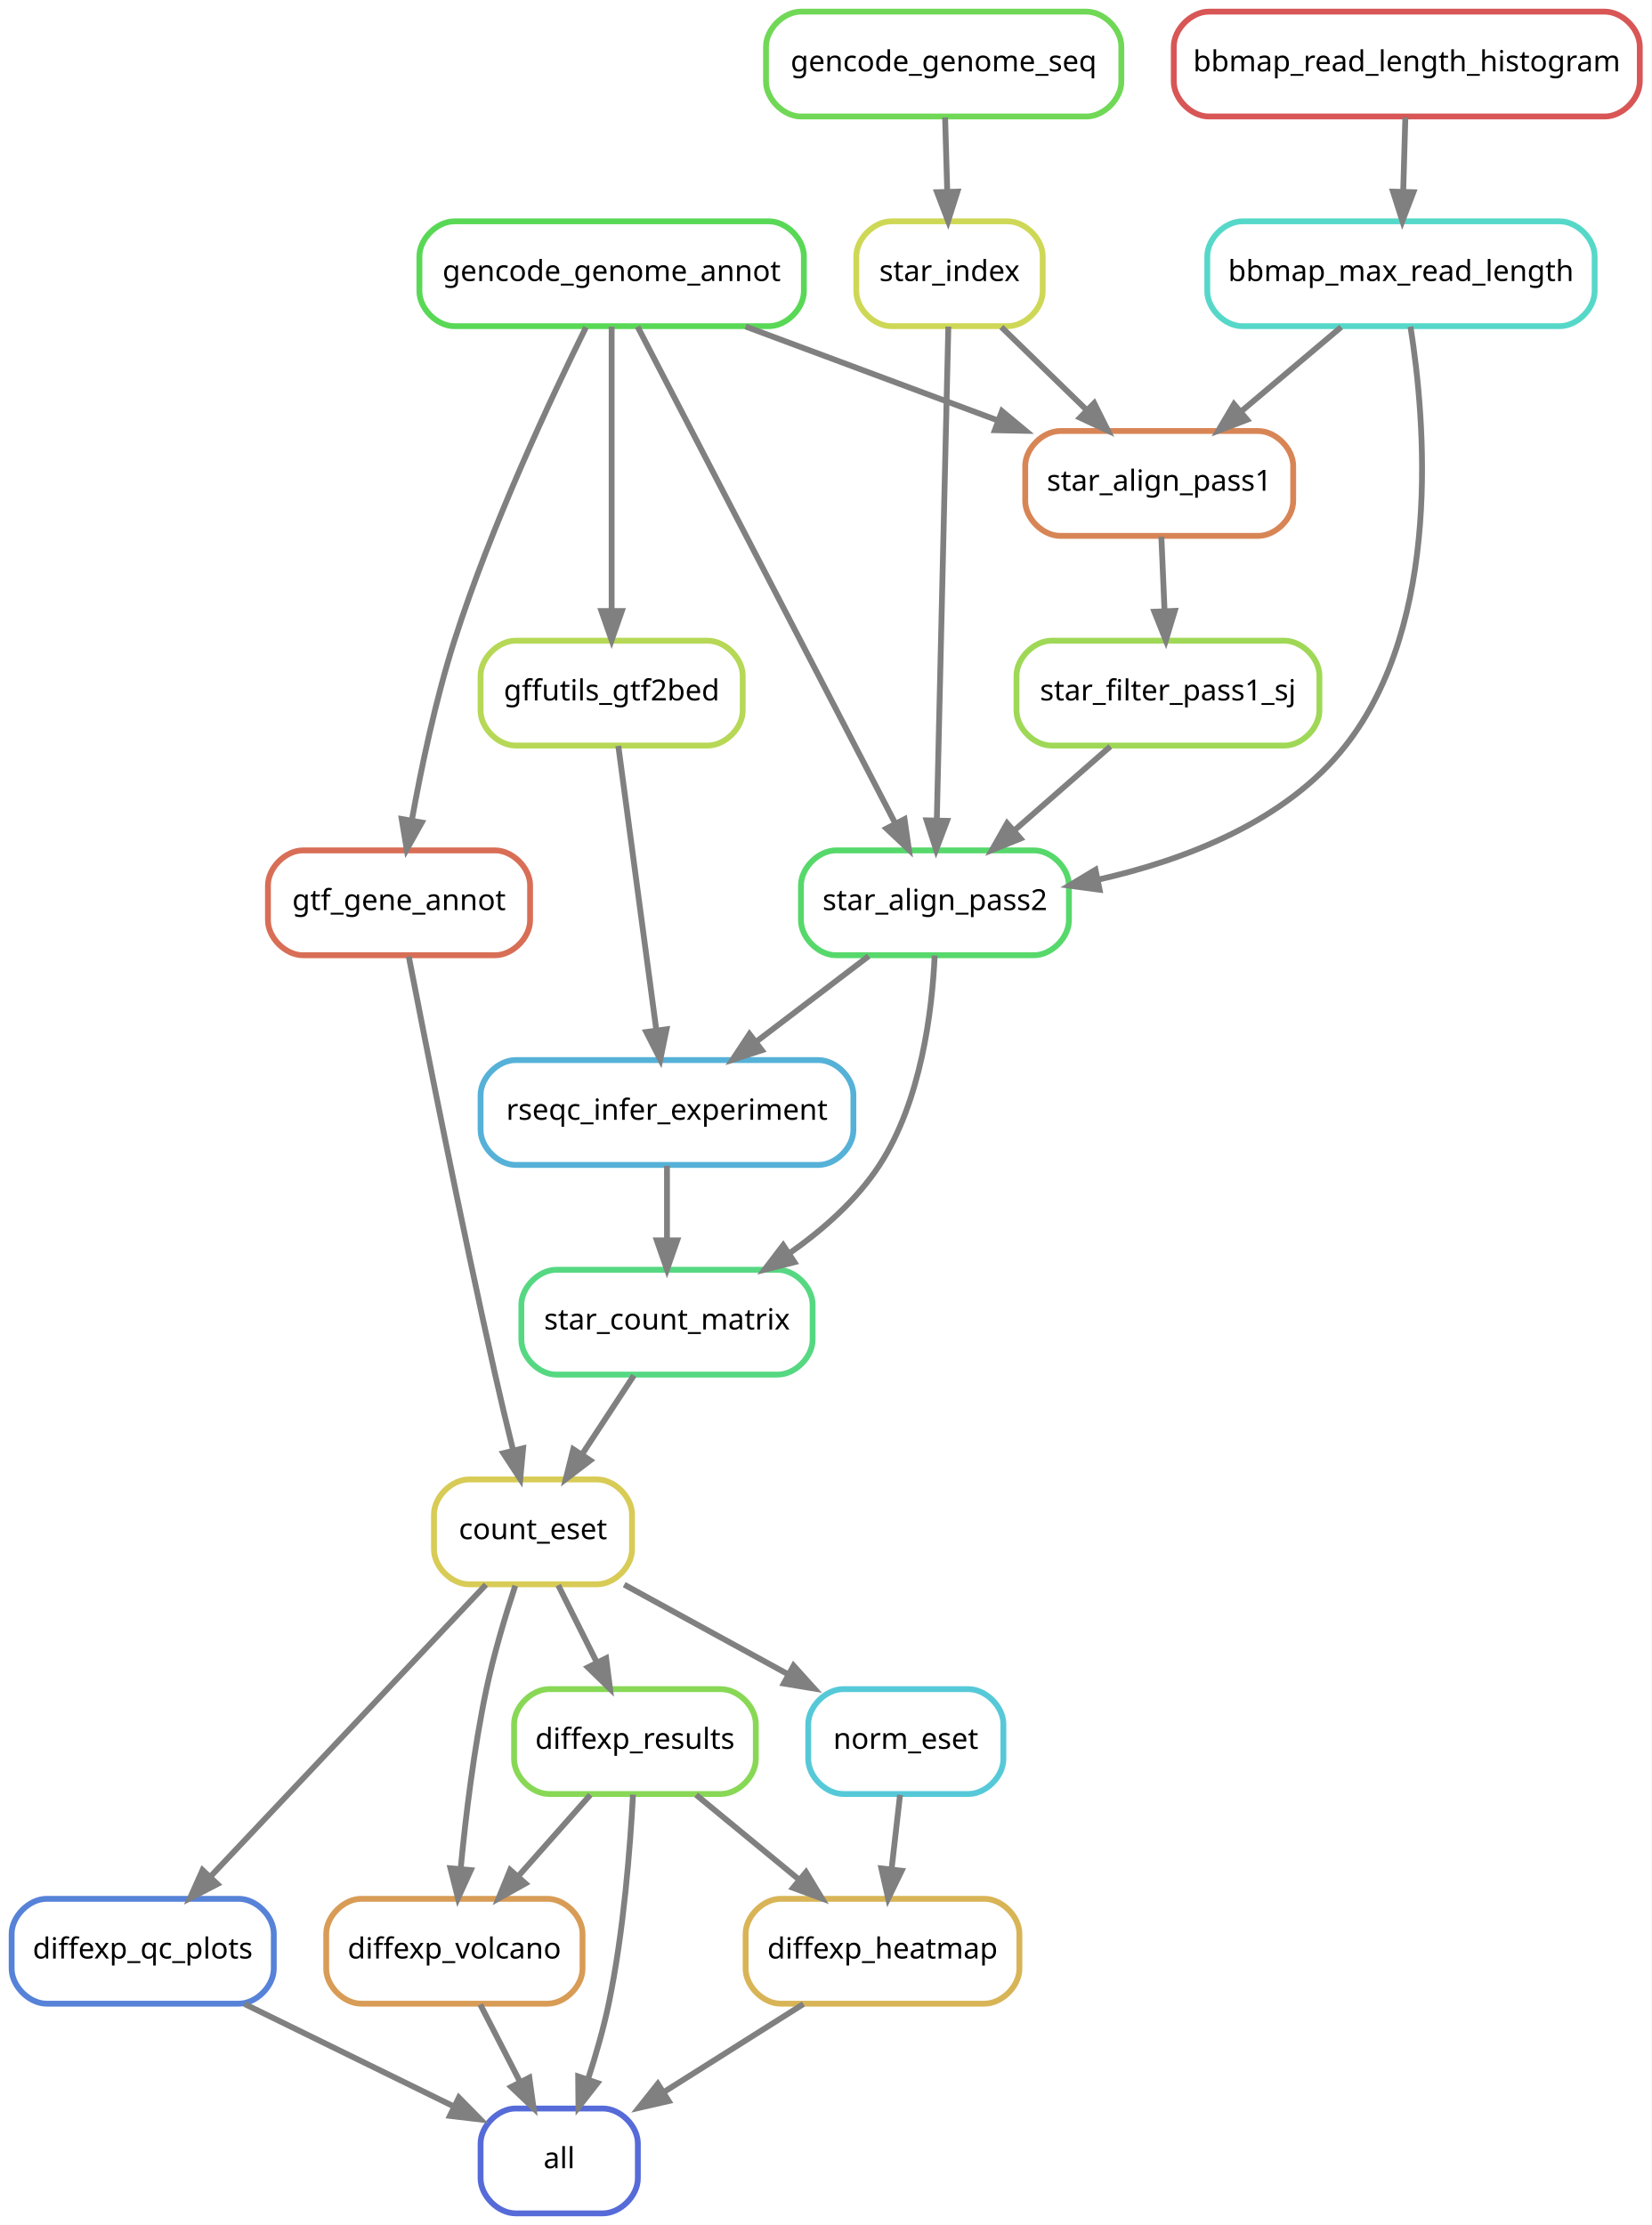
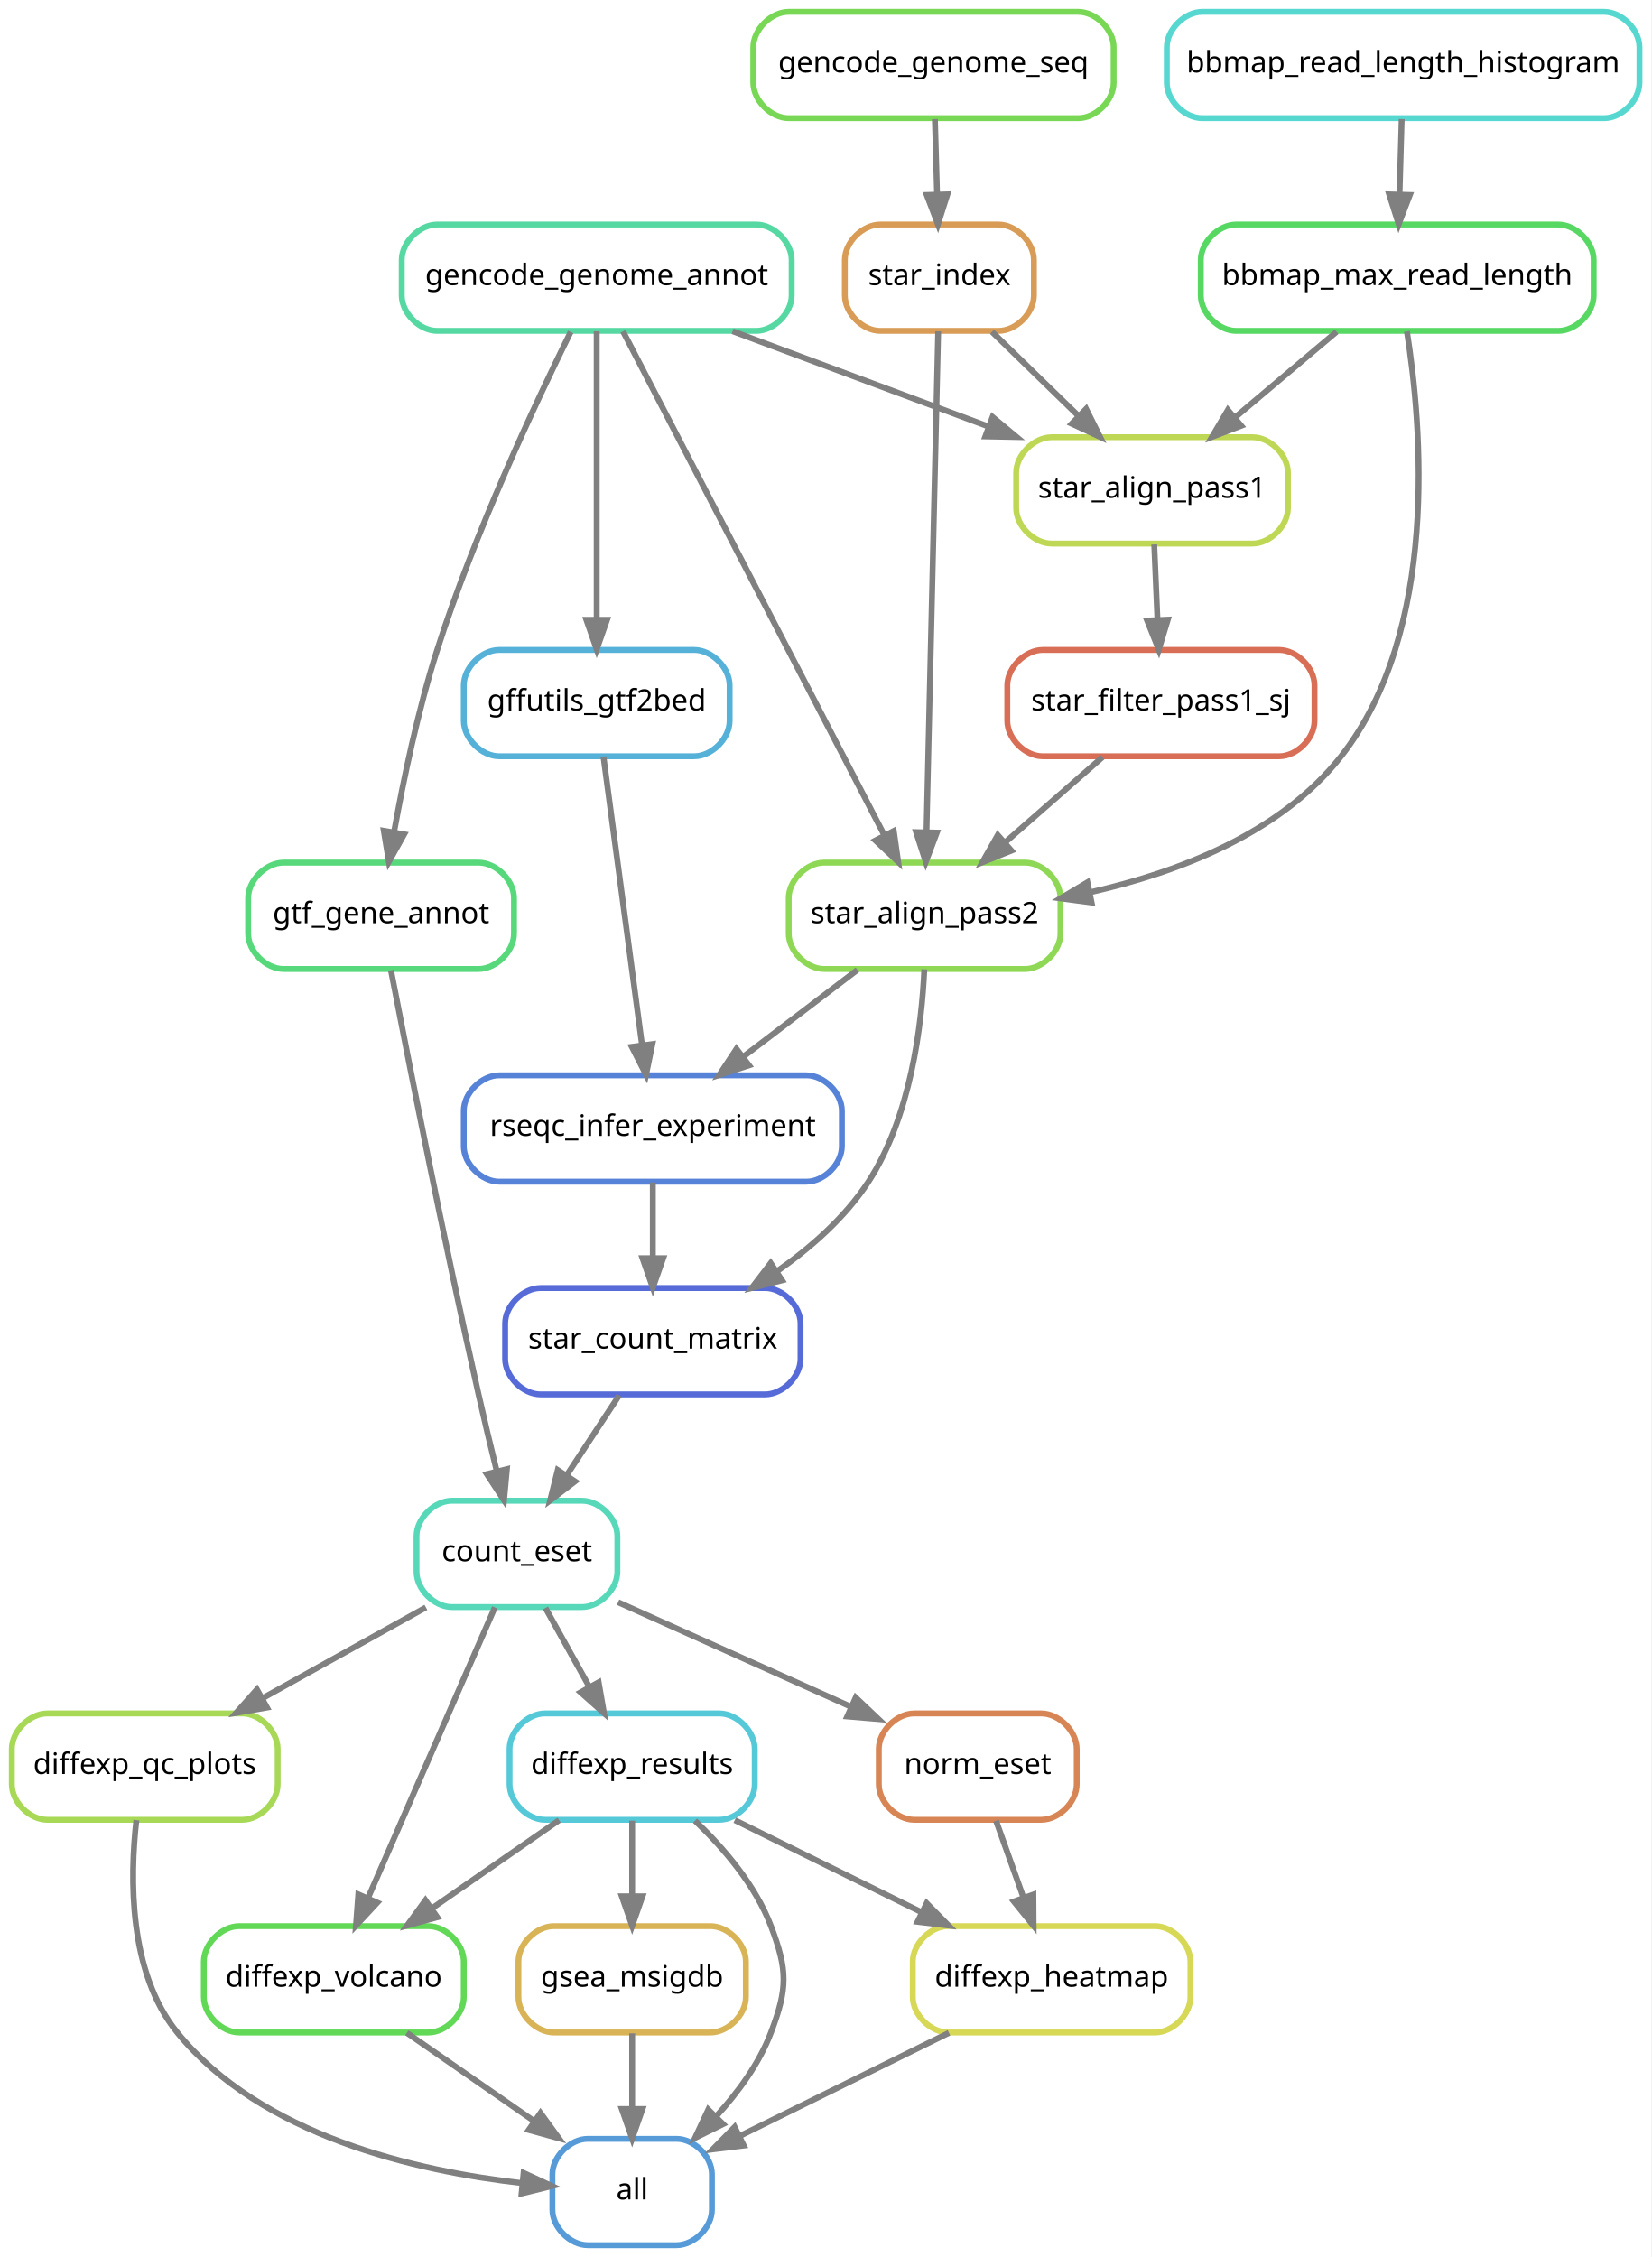
- <svg xmlns="http://www.w3.org/2000/svg" width="567pt" height="764pt" viewBox="0.00 0.00 567.00 764.00">
+ <svg xmlns="http://www.w3.org/2000/svg" width="559pt" height="764pt" viewBox="0.00 0.00 559.00 764.00">
  <g id="graph0" class="graph" transform="scale(1 1) rotate(0) translate(4 760)">
-     <polygon fill="white" stroke="transparent" points="-4,4 -4,-760 563,-760 563,4 -4,4" />
+     <polygon fill="white" stroke="transparent" points="-4,4 -4,-760 555,-760 555,4 -4,4" />
    <g id="node1" class="node">
-       <path fill="none" stroke="#566bd8" stroke-width="2" d="M203,-36C203,-36 173,-36 173,-36 167,-36 161,-30 161,-24 161,-24 161,-12 161,-12 161,-6 167,0 173,0 173,0 203,0 203,0 209,0 215,-6 215,-12 215,-12 215,-24 215,-24 215,-30 209,-36 203,-36" />
-       <text text-anchor="middle" x="188" y="-15.5" font-family="sans" font-size="10.00">all</text>
+       <path fill="none" stroke="#569ad8" stroke-width="2" d="M225,-36C225,-36 195,-36 195,-36 189,-36 183,-30 183,-24 183,-24 183,-12 183,-12 183,-6 189,0 195,0 195,0 225,0 225,0 231,0 237,-6 237,-12 237,-12 237,-24 237,-24 237,-30 231,-36 225,-36" />
+       <text text-anchor="middle" x="210" y="-15.5" font-family="sans" font-size="10.00">all</text>
    </g>
    <g id="node2" class="node">
-       <path fill="none" stroke="#5682d8" stroke-width="2" d="M78,-108C78,-108 12,-108 12,-108 6,-108 0,-102 0,-96 0,-96 0,-84 0,-84 0,-78 6,-72 12,-72 12,-72 78,-72 78,-72 84,-72 90,-78 90,-84 90,-84 90,-96 90,-96 90,-102 84,-108 78,-108" />
-       <text text-anchor="middle" x="45" y="-87.5" font-family="sans" font-size="10.00">diffexp_qc_plots</text>
+       <path fill="none" stroke="#a7d856" stroke-width="2" d="M78,-180C78,-180 12,-180 12,-180 6,-180 0,-174 0,-168 0,-168 0,-156 0,-156 0,-150 6,-144 12,-144 12,-144 78,-144 78,-144 84,-144 90,-150 90,-156 90,-156 90,-168 90,-168 90,-174 84,-180 78,-180" />
+       <text text-anchor="middle" x="45" y="-159.5" font-family="sans" font-size="10.00">diffexp_qc_plots</text>
    </g>
    <g id="edge2" class="edge">
-       <path fill="none" stroke="grey" stroke-width="2" d="M79.98,-71.88C101.83,-61.18 129.9,-47.44 151.95,-36.65" />
-       <polygon fill="grey" stroke="grey" stroke-width="2" points="153.55,-39.76 160.99,-32.22 150.47,-33.47 153.55,-39.76" />
+       <path fill="none" stroke="grey" stroke-width="2" d="M42.17,-143.88C39.94,-124.3 39.53,-92.32 56,-72 84.36,-37.01 137.04,-25.05 172.81,-21" />
+       <polygon fill="grey" stroke="grey" stroke-width="2" points="173.25,-24.47 182.86,-20.02 172.57,-17.5 173.25,-24.47" />
    </g>
    <g id="node3" class="node">
-       <path fill="none" stroke="#d8cb56" stroke-width="2" d="M201,-252C201,-252 157,-252 157,-252 151,-252 145,-246 145,-240 145,-240 145,-228 145,-228 145,-222 151,-216 157,-216 157,-216 201,-216 201,-216 207,-216 213,-222 213,-228 213,-228 213,-240 213,-240 213,-246 207,-252 201,-252" />
-       <text text-anchor="middle" x="179" y="-231.5" font-family="sans" font-size="10.00">count_eset</text>
+       <path fill="none" stroke="#56d8b9" stroke-width="2" d="M193,-252C193,-252 149,-252 149,-252 143,-252 137,-246 137,-240 137,-240 137,-228 137,-228 137,-222 143,-216 149,-216 149,-216 193,-216 193,-216 199,-216 205,-222 205,-228 205,-228 205,-240 205,-240 205,-246 199,-252 193,-252" />
+       <text text-anchor="middle" x="171" y="-231.5" font-family="sans" font-size="10.00">count_eset</text>
+     </g>
+     <g id="edge6" class="edge">
+       <path fill="none" stroke="grey" stroke-width="2" d="M140.18,-215.88C123.55,-206.64 102.84,-195.13 84.98,-185.21" />
+       <polygon fill="grey" stroke="grey" stroke-width="2" points="86.38,-181.99 75.94,-180.19 82.98,-188.11 86.38,-181.99" />
+     </g>
+     <g id="node16" class="node">
+       <path fill="none" stroke="#56c9d8" stroke-width="2" d="M239.5,-180C239.5,-180 180.5,-180 180.5,-180 174.5,-180 168.5,-174 168.5,-168 168.5,-168 168.5,-156 168.5,-156 168.5,-150 174.5,-144 180.5,-144 180.5,-144 239.5,-144 239.5,-144 245.5,-144 251.5,-150 251.5,-156 251.5,-156 251.5,-168 251.5,-168 251.5,-174 245.5,-180 239.5,-180" />
+       <text text-anchor="middle" x="210" y="-159.5" font-family="sans" font-size="10.00">diffexp_results</text>
+     </g>
+     <g id="edge25" class="edge">
+       <path fill="none" stroke="grey" stroke-width="2" d="M180.64,-215.7C185.13,-207.64 190.56,-197.89 195.52,-188.98" />
+       <polygon fill="grey" stroke="grey" stroke-width="2" points="198.66,-190.54 200.47,-180.1 192.55,-187.14 198.66,-190.54" />
+     </g>
+     <g id="node17" class="node">
+       <path fill="none" stroke="#61d856" stroke-width="2" d="M141,-108C141,-108 77,-108 77,-108 71,-108 65,-102 65,-96 65,-96 65,-84 65,-84 65,-78 71,-72 77,-72 77,-72 141,-72 141,-72 147,-72 153,-78 153,-84 153,-84 153,-96 153,-96 153,-102 147,-108 141,-108" />
+       <text text-anchor="middle" x="109" y="-87.5" font-family="sans" font-size="10.00">diffexp_volcano</text>
+     </g>
+     <g id="edge27" class="edge">
+       <path fill="none" stroke="grey" stroke-width="2" d="M163.52,-215.87C152.86,-191.46 133.2,-146.43 120.63,-117.64" />
+       <polygon fill="grey" stroke="grey" stroke-width="2" points="123.71,-115.95 116.51,-108.19 117.3,-118.75 123.71,-115.95" />
+     </g>
+     <g id="node19" class="node">
+       <path fill="none" stroke="#d88556" stroke-width="2" d="M348.5,-180C348.5,-180 305.5,-180 305.5,-180 299.5,-180 293.5,-174 293.5,-168 293.5,-168 293.5,-156 293.5,-156 293.5,-150 299.5,-144 305.5,-144 305.5,-144 348.5,-144 348.5,-144 354.5,-144 360.5,-150 360.5,-156 360.5,-156 360.5,-168 360.5,-168 360.5,-174 354.5,-180 348.5,-180" />
+       <text text-anchor="middle" x="327" y="-159.5" font-family="sans" font-size="10.00">norm_eset</text>
+     </g>
+     <g id="edge30" class="edge">
+       <path fill="none" stroke="grey" stroke-width="2" d="M205.23,-217.64C228.46,-207.22 259.33,-193.36 284.18,-182.21" />
+       <polygon fill="grey" stroke="grey" stroke-width="2" points="285.69,-185.37 293.38,-178.09 282.82,-178.99 285.69,-185.37" />
+     </g>
+     <g id="node4" class="node">
+       <path fill="none" stroke="#566bd8" stroke-width="2" d="M255,-324C255,-324 179,-324 179,-324 173,-324 167,-318 167,-312 167,-312 167,-300 167,-300 167,-294 173,-288 179,-288 179,-288 255,-288 255,-288 261,-288 267,-294 267,-300 267,-300 267,-312 267,-312 267,-318 261,-324 255,-324" />
+       <text text-anchor="middle" x="217" y="-303.5" font-family="sans" font-size="10.00">star_count_matrix</text>
+     </g>
+     <g id="edge7" class="edge">
+       <path fill="none" stroke="grey" stroke-width="2" d="M205.63,-287.7C200.28,-279.56 193.8,-269.69 187.89,-260.7" />
+       <polygon fill="grey" stroke="grey" stroke-width="2" points="190.66,-258.54 182.24,-252.1 184.81,-262.38 190.66,-258.54" />
+     </g>
+     <g id="node5" class="node">
+       <path fill="none" stroke="#8fd856" stroke-width="2" d="M343,-468C343,-468 275,-468 275,-468 269,-468 263,-462 263,-456 263,-456 263,-444 263,-444 263,-438 269,-432 275,-432 275,-432 343,-432 343,-432 349,-432 355,-438 355,-444 355,-444 355,-456 355,-456 355,-462 349,-468 343,-468" />
+       <text text-anchor="middle" x="309" y="-447.5" font-family="sans" font-size="10.00">star_align_pass2</text>
+     </g>
+     <g id="edge9" class="edge">
+       <path fill="none" stroke="grey" stroke-width="2" d="M308.91,-431.89C308.04,-412.88 304.3,-381.99 290,-360 282.17,-347.96 270.58,-337.74 258.92,-329.58" />
+       <polygon fill="grey" stroke="grey" stroke-width="2" points="260.75,-326.6 250.48,-324.01 256.9,-332.44 260.75,-326.6" />
+     </g>
+     <g id="node13" class="node">
+       <path fill="none" stroke="#5682d8" stroke-width="2" d="M269,-396C269,-396 165,-396 165,-396 159,-396 153,-390 153,-384 153,-384 153,-372 153,-372 153,-366 159,-360 165,-360 165,-360 269,-360 269,-360 275,-360 281,-366 281,-372 281,-372 281,-384 281,-384 281,-390 275,-396 269,-396" />
+       <text text-anchor="middle" x="217" y="-375.5" font-family="sans" font-size="10.00">rseqc_infer_experiment</text>
+     </g>
+     <g id="edge22" class="edge">
+       <path fill="none" stroke="grey" stroke-width="2" d="M286.26,-431.7C274.56,-422.8 260.14,-411.82 247.49,-402.2" />
+       <polygon fill="grey" stroke="grey" stroke-width="2" points="249.56,-399.37 239.48,-396.1 245.32,-404.94 249.56,-399.37" />
+     </g>
+     <g id="node6" class="node">
+       <path fill="none" stroke="#d89c56" stroke-width="2" d="M334,-684C334,-684 294,-684 294,-684 288,-684 282,-678 282,-672 282,-672 282,-660 282,-660 282,-654 288,-648 294,-648 294,-648 334,-648 334,-648 340,-648 346,-654 346,-660 346,-660 346,-672 346,-672 346,-678 340,-684 334,-684" />
+       <text text-anchor="middle" x="314" y="-663.5" font-family="sans" font-size="10.00">star_index</text>
+     </g>
+     <g id="edge11" class="edge">
+       <path fill="none" stroke="grey" stroke-width="2" d="M313.6,-647.85C312.73,-610.83 310.69,-523.18 309.64,-478.39" />
+       <polygon fill="grey" stroke="grey" stroke-width="2" points="313.14,-478.15 309.4,-468.23 306.14,-478.31 313.14,-478.15" />
+     </g>
+     <g id="node12" class="node">
+       <path fill="none" stroke="#bed856" stroke-width="2" d="M420,-612C420,-612 352,-612 352,-612 346,-612 340,-606 340,-600 340,-600 340,-588 340,-588 340,-582 346,-576 352,-576 352,-576 420,-576 420,-576 426,-576 432,-582 432,-588 432,-588 432,-600 432,-600 432,-606 426,-612 420,-612" />
+       <text text-anchor="middle" x="386" y="-591.5" font-family="sans" font-size="10.00">star_align_pass1</text>
+     </g>
+     <g id="edge18" class="edge">
+       <path fill="none" stroke="grey" stroke-width="2" d="M331.8,-647.7C340.6,-639.14 351.38,-628.66 361,-619.3" />
+       <polygon fill="grey" stroke="grey" stroke-width="2" points="363.68,-621.58 368.41,-612.1 358.8,-616.57 363.68,-621.58" />
+     </g>
+     <g id="node7" class="node">
+       <path fill="none" stroke="#78d856" stroke-width="2" d="M361,-756C361,-756 263,-756 263,-756 257,-756 251,-750 251,-744 251,-744 251,-732 251,-732 251,-726 257,-720 263,-720 263,-720 361,-720 361,-720 367,-720 373,-726 373,-732 373,-732 373,-744 373,-744 373,-750 367,-756 361,-756" />
+       <text text-anchor="middle" x="312" y="-735.5" font-family="sans" font-size="10.00">gencode_genome_seq</text>
+     </g>
+     <g id="edge15" class="edge">
+       <path fill="none" stroke="grey" stroke-width="2" d="M312.49,-719.7C312.71,-711.98 312.98,-702.71 313.23,-694.11" />
+       <polygon fill="grey" stroke="grey" stroke-width="2" points="316.72,-694.2 313.51,-684.1 309.73,-694 316.72,-694.2" />
+     </g>
+     <g id="node8" class="node">
+       <path fill="none" stroke="#56d8a2" stroke-width="2" d="M252,-684C252,-684 144,-684 144,-684 138,-684 132,-678 132,-672 132,-672 132,-660 132,-660 132,-654 138,-648 144,-648 144,-648 252,-648 252,-648 258,-648 264,-654 264,-660 264,-660 264,-672 264,-672 264,-678 258,-684 252,-684" />
+       <text text-anchor="middle" x="198" y="-663.5" font-family="sans" font-size="10.00">gencode_genome_annot</text>
+     </g>
+     <g id="edge12" class="edge">
+       <path fill="none" stroke="grey" stroke-width="2" d="M206.9,-647.85C226.26,-610.52 272.33,-521.69 295.38,-477.26" />
+       <polygon fill="grey" stroke="grey" stroke-width="2" points="298.56,-478.72 300.06,-468.23 292.35,-475.5 298.56,-478.72" />
+     </g>
+     <g id="edge19" class="edge">
+       <path fill="none" stroke="grey" stroke-width="2" d="M243.99,-647.88C270.15,-638.14 303.09,-625.87 330.65,-615.61" />
+       <polygon fill="grey" stroke="grey" stroke-width="2" points="332.01,-618.84 340.16,-612.07 329.57,-612.28 332.01,-618.84" />
+     </g>
+     <g id="node14" class="node">
+       <path fill="none" stroke="#56b1d8" stroke-width="2" d="M231,-540C231,-540 165,-540 165,-540 159,-540 153,-534 153,-528 153,-528 153,-516 153,-516 153,-510 159,-504 165,-504 165,-504 231,-504 231,-504 237,-504 243,-510 243,-516 243,-516 243,-528 243,-528 243,-534 237,-540 231,-540" />
+       <text text-anchor="middle" x="198" y="-519.5" font-family="sans" font-size="10.00">gffutils_gtf2bed</text>
+     </g>
+     <g id="edge23" class="edge">
+       <path fill="none" stroke="grey" stroke-width="2" d="M198,-647.87C198,-623.67 198,-579.21 198,-550.39" />
+       <polygon fill="grey" stroke="grey" stroke-width="2" points="201.5,-550.19 198,-540.19 194.5,-550.19 201.5,-550.19" />
+     </g>
+     <g id="node15" class="node">
+       <path fill="none" stroke="#56d87b" stroke-width="2" d="M158,-468C158,-468 92,-468 92,-468 86,-468 80,-462 80,-456 80,-456 80,-444 80,-444 80,-438 86,-432 92,-432 92,-432 158,-432 158,-432 164,-432 170,-438 170,-444 170,-444 170,-456 170,-456 170,-462 164,-468 158,-468" />
+       <text text-anchor="middle" x="125" y="-447.5" font-family="sans" font-size="10.00">gtf_gene_annot</text>
+     </g>
+     <g id="edge24" class="edge">
+       <path fill="none" stroke="grey" stroke-width="2" d="M189.18,-647.62C177.43,-623.85 156.65,-579.63 144,-540 137.52,-519.71 132.6,-496.12 129.39,-478.32" />
+       <polygon fill="grey" stroke="grey" stroke-width="2" points="132.81,-477.58 127.65,-468.32 125.92,-478.78 132.81,-477.58" />
+     </g>
+     <g id="node9" class="node">
+       <path fill="none" stroke="#56d863" stroke-width="2" d="M523.5,-684C523.5,-684 414.5,-684 414.5,-684 408.5,-684 402.5,-678 402.5,-672 402.5,-672 402.5,-660 402.5,-660 402.5,-654 408.5,-648 414.5,-648 414.5,-648 523.5,-648 523.5,-648 529.5,-648 535.5,-654 535.5,-660 535.5,-660 535.5,-672 535.5,-672 535.5,-678 529.5,-684 523.5,-684" />
+       <text text-anchor="middle" x="469" y="-663.5" font-family="sans" font-size="10.00">bbmap_max_read_length</text>
+     </g>
+     <g id="edge13" class="edge">
+       <path fill="none" stroke="grey" stroke-width="2" d="M472.28,-647.82C477.35,-615.84 483.32,-546.55 450,-504 429.57,-477.92 394.84,-464.67 364.95,-457.94" />
+       <polygon fill="grey" stroke="grey" stroke-width="2" points="365.53,-454.49 355.03,-455.9 364.12,-461.34 365.53,-454.49" />
+     </g>
+     <g id="edge20" class="edge">
+       <path fill="none" stroke="grey" stroke-width="2" d="M448.48,-647.7C438.13,-638.97 425.41,-628.24 414.16,-618.75" />
+       <polygon fill="grey" stroke="grey" stroke-width="2" points="416.18,-615.88 406.28,-612.1 411.67,-621.23 416.18,-615.88" />
+     </g>
+     <g id="node10" class="node">
+       <path fill="none" stroke="#56d8d0" stroke-width="2" d="M539,-756C539,-756 403,-756 403,-756 397,-756 391,-750 391,-744 391,-744 391,-732 391,-732 391,-726 397,-720 403,-720 403,-720 539,-720 539,-720 545,-720 551,-726 551,-732 551,-732 551,-744 551,-744 551,-750 545,-756 539,-756" />
+       <text text-anchor="middle" x="471" y="-735.5" font-family="sans" font-size="10.00">bbmap_read_length_histogram</text>
+     </g>
+     <g id="edge16" class="edge">
+       <path fill="none" stroke="grey" stroke-width="2" d="M470.51,-719.7C470.29,-711.98 470.02,-702.71 469.77,-694.11" />
+       <polygon fill="grey" stroke="grey" stroke-width="2" points="473.27,-694 469.49,-684.1 466.28,-694.2 473.27,-694" />
+     </g>
+     <g id="node11" class="node">
+       <path fill="none" stroke="#d86e56" stroke-width="2" d="M429,-540C429,-540 349,-540 349,-540 343,-540 337,-534 337,-528 337,-528 337,-516 337,-516 337,-510 343,-504 349,-504 349,-504 429,-504 429,-504 435,-504 441,-510 441,-516 441,-516 441,-528 441,-528 441,-534 435,-540 429,-540" />
+       <text text-anchor="middle" x="389" y="-519.5" font-family="sans" font-size="10.00">star_filter_pass1_sj</text>
+     </g>
+     <g id="edge14" class="edge">
+       <path fill="none" stroke="grey" stroke-width="2" d="M369.22,-503.7C359.25,-494.97 346.99,-484.24 336.14,-474.75" />
+       <polygon fill="grey" stroke="grey" stroke-width="2" points="338.38,-472.06 328.55,-468.1 333.77,-477.32 338.38,-472.06" />
+     </g>
+     <g id="edge17" class="edge">
+       <path fill="none" stroke="grey" stroke-width="2" d="M386.74,-575.7C387.07,-567.98 387.47,-558.71 387.84,-550.11" />
+       <polygon fill="grey" stroke="grey" stroke-width="2" points="391.34,-550.25 388.27,-540.1 384.34,-549.95 391.34,-550.25" />
+     </g>
+     <g id="edge10" class="edge">
+       <path fill="none" stroke="grey" stroke-width="2" d="M217,-359.7C217,-351.98 217,-342.71 217,-334.11" />
+       <polygon fill="grey" stroke="grey" stroke-width="2" points="220.5,-334.1 217,-324.1 213.5,-334.1 220.5,-334.1" />
+     </g>
+     <g id="edge21" class="edge">
+       <path fill="none" stroke="grey" stroke-width="2" d="M200.29,-503.87C203.53,-479.67 209.48,-435.21 213.33,-406.39" />
+       <polygon fill="grey" stroke="grey" stroke-width="2" points="216.84,-406.57 214.7,-396.19 209.9,-405.64 216.84,-406.57" />
+     </g>
+     <g id="edge8" class="edge">
+       <path fill="none" stroke="grey" stroke-width="2" d="M128.35,-431.56C134.08,-401.97 146.29,-340.05 158,-288 159.9,-279.55 162.1,-270.38 164.15,-262.08" />
+       <polygon fill="grey" stroke="grey" stroke-width="2" points="167.6,-262.7 166.62,-252.15 160.81,-261.01 167.6,-262.7" />
+     </g>
+     <g id="edge1" class="edge">
+       <path fill="none" stroke="grey" stroke-width="2" d="M231.27,-143.7C241.11,-134.31 251.76,-121.8 257,-108 262.68,-93.04 262.68,-86.96 257,-72 253.03,-61.54 245.95,-51.83 238.47,-43.65" />
+       <polygon fill="grey" stroke="grey" stroke-width="2" points="240.77,-40.99 231.27,-36.3 235.77,-45.89 240.77,-40.99" />
+     </g>
+     <g id="edge26" class="edge">
+       <path fill="none" stroke="grey" stroke-width="2" d="M185.29,-143.88C172.33,-134.89 156.27,-123.76 142.23,-114.03" />
+       <polygon fill="grey" stroke="grey" stroke-width="2" points="144.02,-111.01 133.8,-108.19 140.03,-116.76 144.02,-111.01" />
+     </g>
+     <g id="node18" class="node">
+       <path fill="none" stroke="#d6d856" stroke-width="2" d="M387,-108C387,-108 317,-108 317,-108 311,-108 305,-102 305,-96 305,-96 305,-84 305,-84 305,-78 311,-72 317,-72 317,-72 387,-72 387,-72 393,-72 399,-78 399,-84 399,-84 399,-96 399,-96 399,-102 393,-108 387,-108" />
+       <text text-anchor="middle" x="352" y="-87.5" font-family="sans" font-size="10.00">diffexp_heatmap</text>
+     </g>
+     <g id="edge28" class="edge">
+       <path fill="none" stroke="grey" stroke-width="2" d="M244.74,-143.88C263.82,-134.47 287.68,-122.71 308.05,-112.67" />
+       <polygon fill="grey" stroke="grey" stroke-width="2" points="309.71,-115.75 317.13,-108.19 306.61,-109.47 309.71,-115.75" />
+     </g>
+     <g id="node20" class="node">
+       <path fill="none" stroke="#d8b456" stroke-width="2" d="M236.5,-108C236.5,-108 183.5,-108 183.5,-108 177.5,-108 171.5,-102 171.5,-96 171.5,-96 171.5,-84 171.5,-84 171.5,-78 177.5,-72 183.5,-72 183.5,-72 236.5,-72 236.5,-72 242.5,-72 248.5,-78 248.5,-84 248.5,-84 248.5,-96 248.5,-96 248.5,-102 242.5,-108 236.5,-108" />
+       <text text-anchor="middle" x="210" y="-87.5" font-family="sans" font-size="10.00">gsea_msigdb</text>
+     </g>
+     <g id="edge31" class="edge">
+       <path fill="none" stroke="grey" stroke-width="2" d="M210,-143.7C210,-135.98 210,-126.71 210,-118.11" />
+       <polygon fill="grey" stroke="grey" stroke-width="2" points="213.5,-118.1 210,-108.1 206.5,-118.1 213.5,-118.1" />
+     </g>
+     <g id="edge3" class="edge">
+       <path fill="none" stroke="grey" stroke-width="2" d="M133.71,-71.88C146.67,-62.89 162.73,-51.76 176.77,-42.03" />
+       <polygon fill="grey" stroke="grey" stroke-width="2" points="178.97,-44.76 185.2,-36.19 174.98,-39.01 178.97,-44.76" />
    </g>
    <g id="edge5" class="edge">
-       <path fill="none" stroke="grey" stroke-width="2" d="M162.84,-215.87C139.29,-190.92 95.44,-144.45 68.38,-115.77" />
-       <polygon fill="grey" stroke="grey" stroke-width="2" points="70.63,-113.06 61.22,-108.19 65.54,-117.86 70.63,-113.06" />
-     </g>
-     <g id="node16" class="node">
-       <path fill="none" stroke="#88d856" stroke-width="2" d="M243.5,-180C243.5,-180 184.5,-180 184.5,-180 178.5,-180 172.5,-174 172.5,-168 172.5,-168 172.5,-156 172.5,-156 172.5,-150 178.5,-144 184.5,-144 184.5,-144 243.5,-144 243.5,-144 249.5,-144 255.5,-150 255.5,-156 255.5,-156 255.5,-168 255.5,-168 255.5,-174 249.5,-180 243.5,-180" />
-       <text text-anchor="middle" x="214" y="-159.5" font-family="sans" font-size="10.00">diffexp_results</text>
-     </g>
-     <g id="edge24" class="edge">
-       <path fill="none" stroke="grey" stroke-width="2" d="M187.65,-215.7C191.64,-207.73 196.45,-198.1 200.87,-189.26" />
-       <polygon fill="grey" stroke="grey" stroke-width="2" points="204.11,-190.61 205.45,-180.1 197.85,-187.48 204.11,-190.61" />
-     </g>
-     <g id="node17" class="node">
-       <path fill="none" stroke="#d89c56" stroke-width="2" d="M184,-108C184,-108 120,-108 120,-108 114,-108 108,-102 108,-96 108,-96 108,-84 108,-84 108,-78 114,-72 120,-72 120,-72 184,-72 184,-72 190,-72 196,-78 196,-84 196,-84 196,-96 196,-96 196,-102 190,-108 184,-108" />
-       <text text-anchor="middle" x="152" y="-87.5" font-family="sans" font-size="10.00">diffexp_volcano</text>
-     </g>
-     <g id="edge25" class="edge">
-       <path fill="none" stroke="grey" stroke-width="2" d="M172.91,-215.53C169.54,-205.29 165.54,-192.04 163,-180 158.69,-159.56 155.87,-136.1 154.17,-118.4" />
-       <polygon fill="grey" stroke="grey" stroke-width="2" points="157.64,-117.85 153.25,-108.2 150.66,-118.48 157.64,-117.85" />
-     </g>
-     <g id="node19" class="node">
-       <path fill="none" stroke="#56c9d8" stroke-width="2" d="M328.5,-180C328.5,-180 285.5,-180 285.5,-180 279.5,-180 273.5,-174 273.5,-168 273.5,-168 273.5,-156 273.5,-156 273.5,-150 279.5,-144 285.5,-144 285.5,-144 328.5,-144 328.5,-144 334.5,-144 340.5,-150 340.5,-156 340.5,-156 340.5,-168 340.5,-168 340.5,-174 334.5,-180 328.5,-180" />
-       <text text-anchor="middle" x="307" y="-159.5" font-family="sans" font-size="10.00">norm_eset</text>
+       <path fill="none" stroke="grey" stroke-width="2" d="M317.26,-71.88C295.81,-61.3 268.31,-47.74 246.53,-37.01" />
+       <polygon fill="grey" stroke="grey" stroke-width="2" points="247.79,-33.73 237.27,-32.44 244.69,-40 247.79,-33.73" />
    </g>
    <g id="edge29" class="edge">
-       <path fill="none" stroke="grey" stroke-width="2" d="M210.31,-215.88C227.2,-206.64 248.25,-195.13 266.38,-185.21" />
-       <polygon fill="grey" stroke="grey" stroke-width="2" points="268.47,-188.06 275.57,-180.19 265.11,-181.92 268.47,-188.06" />
-     </g>
-     <g id="node4" class="node">
-       <path fill="none" stroke="#56d882" stroke-width="2" d="M263,-324C263,-324 187,-324 187,-324 181,-324 175,-318 175,-312 175,-312 175,-300 175,-300 175,-294 181,-288 187,-288 187,-288 263,-288 263,-288 269,-288 275,-294 275,-300 275,-300 275,-312 275,-312 275,-318 269,-324 263,-324" />
-       <text text-anchor="middle" x="225" y="-303.5" font-family="sans" font-size="10.00">star_count_matrix</text>
-     </g>
-     <g id="edge7" class="edge">
-       <path fill="none" stroke="grey" stroke-width="2" d="M213.63,-287.7C208.28,-279.56 201.8,-269.69 195.89,-260.7" />
-       <polygon fill="grey" stroke="grey" stroke-width="2" points="198.66,-258.54 190.24,-252.1 192.81,-262.38 198.66,-258.54" />
-     </g>
-     <g id="node5" class="node">
-       <path fill="none" stroke="#56d86b" stroke-width="2" d="M351,-468C351,-468 283,-468 283,-468 277,-468 271,-462 271,-456 271,-456 271,-444 271,-444 271,-438 277,-432 283,-432 283,-432 351,-432 351,-432 357,-432 363,-438 363,-444 363,-444 363,-456 363,-456 363,-462 357,-468 351,-468" />
-       <text text-anchor="middle" x="317" y="-447.5" font-family="sans" font-size="10.00">star_align_pass2</text>
-     </g>
-     <g id="edge8" class="edge">
-       <path fill="none" stroke="grey" stroke-width="2" d="M316.91,-431.89C316.04,-412.88 312.3,-381.99 298,-360 290.17,-347.96 278.58,-337.74 266.92,-329.58" />
-       <polygon fill="grey" stroke="grey" stroke-width="2" points="268.75,-326.6 258.48,-324.01 264.9,-332.44 268.75,-326.6" />
-     </g>
-     <g id="node13" class="node">
-       <path fill="none" stroke="#56b1d8" stroke-width="2" d="M277,-396C277,-396 173,-396 173,-396 167,-396 161,-390 161,-384 161,-384 161,-372 161,-372 161,-366 167,-360 173,-360 173,-360 277,-360 277,-360 283,-360 289,-366 289,-372 289,-372 289,-384 289,-384 289,-390 283,-396 277,-396" />
-       <text text-anchor="middle" x="225" y="-375.5" font-family="sans" font-size="10.00">rseqc_infer_experiment</text>
-     </g>
-     <g id="edge20" class="edge">
-       <path fill="none" stroke="grey" stroke-width="2" d="M294.26,-431.7C282.56,-422.8 268.14,-411.82 255.49,-402.2" />
-       <polygon fill="grey" stroke="grey" stroke-width="2" points="257.56,-399.37 247.48,-396.1 253.32,-404.94 257.56,-399.37" />
-     </g>
-     <g id="node6" class="node">
-       <path fill="none" stroke="#ced856" stroke-width="2" d="M342,-684C342,-684 302,-684 302,-684 296,-684 290,-678 290,-672 290,-672 290,-660 290,-660 290,-654 296,-648 302,-648 302,-648 342,-648 342,-648 348,-648 354,-654 354,-660 354,-660 354,-672 354,-672 354,-678 348,-684 342,-684" />
-       <text text-anchor="middle" x="322" y="-663.5" font-family="sans" font-size="10.00">star_index</text>
-     </g>
-     <g id="edge11" class="edge">
-       <path fill="none" stroke="grey" stroke-width="2" d="M321.6,-647.85C320.73,-610.83 318.69,-523.18 317.64,-478.39" />
-       <polygon fill="grey" stroke="grey" stroke-width="2" points="321.14,-478.15 317.4,-468.23 314.14,-478.31 321.14,-478.15" />
-     </g>
-     <g id="node12" class="node">
-       <path fill="none" stroke="#d88556" stroke-width="2" d="M428,-612C428,-612 360,-612 360,-612 354,-612 348,-606 348,-600 348,-600 348,-588 348,-588 348,-582 354,-576 360,-576 360,-576 428,-576 428,-576 434,-576 440,-582 440,-588 440,-588 440,-600 440,-600 440,-606 434,-612 428,-612" />
-       <text text-anchor="middle" x="394" y="-591.5" font-family="sans" font-size="10.00">star_align_pass1</text>
-     </g>
-     <g id="edge18" class="edge">
-       <path fill="none" stroke="grey" stroke-width="2" d="M339.8,-647.7C348.6,-639.14 359.38,-628.66 369,-619.3" />
-       <polygon fill="grey" stroke="grey" stroke-width="2" points="371.68,-621.58 376.41,-612.1 366.8,-616.57 371.68,-621.58" />
-     </g>
-     <g id="node7" class="node">
-       <path fill="none" stroke="#70d856" stroke-width="2" d="M369,-756C369,-756 271,-756 271,-756 265,-756 259,-750 259,-744 259,-744 259,-732 259,-732 259,-726 265,-720 271,-720 271,-720 369,-720 369,-720 375,-720 381,-726 381,-732 381,-732 381,-744 381,-744 381,-750 375,-756 369,-756" />
-       <text text-anchor="middle" x="320" y="-735.5" font-family="sans" font-size="10.00">gencode_genome_seq</text>
-     </g>
-     <g id="edge14" class="edge">
-       <path fill="none" stroke="grey" stroke-width="2" d="M320.49,-719.7C320.71,-711.98 320.98,-702.71 321.23,-694.11" />
-       <polygon fill="grey" stroke="grey" stroke-width="2" points="324.72,-694.2 321.51,-684.1 317.73,-694 324.72,-694.2" />
-     </g>
-     <g id="node8" class="node">
-       <path fill="none" stroke="#59d856" stroke-width="2" d="M260,-684C260,-684 152,-684 152,-684 146,-684 140,-678 140,-672 140,-672 140,-660 140,-660 140,-654 146,-648 152,-648 152,-648 260,-648 260,-648 266,-648 272,-654 272,-660 272,-660 272,-672 272,-672 272,-678 266,-684 260,-684" />
-       <text text-anchor="middle" x="206" y="-663.5" font-family="sans" font-size="10.00">gencode_genome_annot</text>
-     </g>
-     <g id="edge10" class="edge">
-       <path fill="none" stroke="grey" stroke-width="2" d="M214.9,-647.85C234.26,-610.52 280.33,-521.69 303.38,-477.26" />
-       <polygon fill="grey" stroke="grey" stroke-width="2" points="306.56,-478.72 308.06,-468.23 300.35,-475.5 306.56,-478.72" />
-     </g>
-     <g id="edge17" class="edge">
-       <path fill="none" stroke="grey" stroke-width="2" d="M251.99,-647.88C278.15,-638.14 311.09,-625.87 338.65,-615.61" />
-       <polygon fill="grey" stroke="grey" stroke-width="2" points="340.01,-618.84 348.16,-612.07 337.57,-612.28 340.01,-618.84" />
-     </g>
-     <g id="node14" class="node">
-       <path fill="none" stroke="#b6d856" stroke-width="2" d="M239,-540C239,-540 173,-540 173,-540 167,-540 161,-534 161,-528 161,-528 161,-516 161,-516 161,-510 167,-504 173,-504 173,-504 239,-504 239,-504 245,-504 251,-510 251,-516 251,-516 251,-528 251,-528 251,-534 245,-540 239,-540" />
-       <text text-anchor="middle" x="206" y="-519.5" font-family="sans" font-size="10.00">gffutils_gtf2bed</text>
-     </g>
-     <g id="edge22" class="edge">
-       <path fill="none" stroke="grey" stroke-width="2" d="M206,-647.87C206,-623.67 206,-579.21 206,-550.39" />
-       <polygon fill="grey" stroke="grey" stroke-width="2" points="209.5,-550.19 206,-540.19 202.5,-550.19 209.5,-550.19" />
-     </g>
-     <g id="node15" class="node">
-       <path fill="none" stroke="#d86e56" stroke-width="2" d="M166,-468C166,-468 100,-468 100,-468 94,-468 88,-462 88,-456 88,-456 88,-444 88,-444 88,-438 94,-432 100,-432 100,-432 166,-432 166,-432 172,-432 178,-438 178,-444 178,-444 178,-456 178,-456 178,-462 172,-468 166,-468" />
-       <text text-anchor="middle" x="133" y="-447.5" font-family="sans" font-size="10.00">gtf_gene_annot</text>
-     </g>
-     <g id="edge23" class="edge">
-       <path fill="none" stroke="grey" stroke-width="2" d="M197.18,-647.62C185.43,-623.85 164.65,-579.63 152,-540 145.52,-519.71 140.6,-496.12 137.39,-478.32" />
-       <polygon fill="grey" stroke="grey" stroke-width="2" points="140.81,-477.58 135.65,-468.32 133.92,-478.78 140.81,-477.58" />
-     </g>
-     <g id="node9" class="node">
-       <path fill="none" stroke="#56d8c9" stroke-width="2" d="M531.5,-684C531.5,-684 422.5,-684 422.5,-684 416.5,-684 410.5,-678 410.5,-672 410.5,-672 410.5,-660 410.5,-660 410.5,-654 416.5,-648 422.5,-648 422.5,-648 531.5,-648 531.5,-648 537.5,-648 543.5,-654 543.5,-660 543.5,-660 543.5,-672 543.5,-672 543.5,-678 537.5,-684 531.5,-684" />
-       <text text-anchor="middle" x="477" y="-663.5" font-family="sans" font-size="10.00">bbmap_max_read_length</text>
-     </g>
-     <g id="edge13" class="edge">
-       <path fill="none" stroke="grey" stroke-width="2" d="M480.28,-647.82C485.35,-615.84 491.32,-546.55 458,-504 437.57,-477.92 402.84,-464.67 372.95,-457.94" />
-       <polygon fill="grey" stroke="grey" stroke-width="2" points="373.53,-454.49 363.03,-455.9 372.12,-461.34 373.53,-454.49" />
-     </g>
-     <g id="edge19" class="edge">
-       <path fill="none" stroke="grey" stroke-width="2" d="M456.48,-647.7C446.13,-638.97 433.41,-628.24 422.16,-618.75" />
-       <polygon fill="grey" stroke="grey" stroke-width="2" points="424.18,-615.88 414.28,-612.1 419.67,-621.23 424.18,-615.88" />
-     </g>
-     <g id="node10" class="node">
-       <path fill="none" stroke="#d85656" stroke-width="2" d="M547,-756C547,-756 411,-756 411,-756 405,-756 399,-750 399,-744 399,-744 399,-732 399,-732 399,-726 405,-720 411,-720 411,-720 547,-720 547,-720 553,-720 559,-726 559,-732 559,-732 559,-744 559,-744 559,-750 553,-756 547,-756" />
-       <text text-anchor="middle" x="479" y="-735.5" font-family="sans" font-size="10.00">bbmap_read_length_histogram</text>
-     </g>
-     <g id="edge15" class="edge">
-       <path fill="none" stroke="grey" stroke-width="2" d="M478.51,-719.7C478.29,-711.98 478.02,-702.71 477.77,-694.11" />
-       <polygon fill="grey" stroke="grey" stroke-width="2" points="481.27,-694 477.49,-684.1 474.28,-694.2 481.27,-694" />
-     </g>
-     <g id="node11" class="node">
-       <path fill="none" stroke="#9fd856" stroke-width="2" d="M437,-540C437,-540 357,-540 357,-540 351,-540 345,-534 345,-528 345,-528 345,-516 345,-516 345,-510 351,-504 357,-504 357,-504 437,-504 437,-504 443,-504 449,-510 449,-516 449,-516 449,-528 449,-528 449,-534 443,-540 437,-540" />
-       <text text-anchor="middle" x="397" y="-519.5" font-family="sans" font-size="10.00">star_filter_pass1_sj</text>
-     </g>
-     <g id="edge12" class="edge">
-       <path fill="none" stroke="grey" stroke-width="2" d="M377.22,-503.7C367.25,-494.97 354.99,-484.24 344.14,-474.75" />
-       <polygon fill="grey" stroke="grey" stroke-width="2" points="346.38,-472.06 336.55,-468.1 341.77,-477.32 346.38,-472.06" />
-     </g>
-     <g id="edge16" class="edge">
-       <path fill="none" stroke="grey" stroke-width="2" d="M394.74,-575.7C395.07,-567.98 395.47,-558.71 395.84,-550.11" />
-       <polygon fill="grey" stroke="grey" stroke-width="2" points="399.34,-550.25 396.27,-540.1 392.34,-549.95 399.34,-550.25" />
-     </g>
-     <g id="edge9" class="edge">
-       <path fill="none" stroke="grey" stroke-width="2" d="M225,-359.7C225,-351.98 225,-342.71 225,-334.11" />
-       <polygon fill="grey" stroke="grey" stroke-width="2" points="228.5,-334.1 225,-324.1 221.5,-334.1 228.5,-334.1" />
-     </g>
-     <g id="edge21" class="edge">
-       <path fill="none" stroke="grey" stroke-width="2" d="M208.29,-503.87C211.53,-479.67 217.48,-435.21 221.33,-406.39" />
-       <polygon fill="grey" stroke="grey" stroke-width="2" points="224.84,-406.57 222.7,-396.19 217.9,-405.64 224.84,-406.57" />
-     </g>
-     <g id="edge6" class="edge">
-       <path fill="none" stroke="grey" stroke-width="2" d="M136.35,-431.56C142.08,-401.97 154.29,-340.05 166,-288 167.9,-279.55 170.1,-270.38 172.15,-262.08" />
-       <polygon fill="grey" stroke="grey" stroke-width="2" points="175.6,-262.7 174.62,-252.15 168.81,-261.01 175.6,-262.7" />
+       <path fill="none" stroke="grey" stroke-width="2" d="M333.18,-143.7C336,-135.81 339.39,-126.3 342.52,-117.55" />
+       <polygon fill="grey" stroke="grey" stroke-width="2" points="345.82,-118.7 345.89,-108.1 339.23,-116.34 345.82,-118.7" />
    </g>
    <g id="edge4" class="edge">
-       <path fill="none" stroke="grey" stroke-width="2" d="M213.33,-143.78C212.38,-125.73 210.14,-96.63 205,-72 203.2,-63.39 200.54,-54.21 197.85,-45.94" />
-       <polygon fill="grey" stroke="grey" stroke-width="2" points="201.14,-44.76 194.61,-36.42 194.51,-47.01 201.14,-44.76" />
-     </g>
-     <g id="edge26" class="edge">
-       <path fill="none" stroke="grey" stroke-width="2" d="M198.67,-143.7C191.24,-135.3 182.18,-125.07 174.02,-115.86" />
-       <polygon fill="grey" stroke="grey" stroke-width="2" points="176.4,-113.27 167.15,-108.1 171.16,-117.91 176.4,-113.27" />
-     </g>
-     <g id="node18" class="node">
-       <path fill="none" stroke="#d8b456" stroke-width="2" d="M334,-108C334,-108 264,-108 264,-108 258,-108 252,-102 252,-96 252,-96 252,-84 252,-84 252,-78 258,-72 264,-72 264,-72 334,-72 334,-72 340,-72 346,-78 346,-84 346,-84 346,-96 346,-96 346,-102 340,-108 334,-108" />
-       <text text-anchor="middle" x="299" y="-87.5" font-family="sans" font-size="10.00">diffexp_heatmap</text>
-     </g>
-     <g id="edge28" class="edge">
-       <path fill="none" stroke="grey" stroke-width="2" d="M235.01,-143.7C245.72,-134.88 258.89,-124.03 270.5,-114.47" />
-       <polygon fill="grey" stroke="grey" stroke-width="2" points="272.74,-117.16 278.23,-108.1 268.29,-111.76 272.74,-117.16" />
-     </g>
-     <g id="edge3" class="edge">
-       <path fill="none" stroke="grey" stroke-width="2" d="M160.9,-71.7C165,-63.73 169.95,-54.1 174.49,-45.26" />
-       <polygon fill="grey" stroke="grey" stroke-width="2" points="177.74,-46.6 179.2,-36.1 171.52,-43.4 177.74,-46.6" />
-     </g>
-     <g id="edge1" class="edge">
-       <path fill="none" stroke="grey" stroke-width="2" d="M271.85,-71.88C257.47,-62.81 239.62,-51.55 224.09,-41.76" />
-       <polygon fill="grey" stroke="grey" stroke-width="2" points="225.58,-38.56 215.26,-36.19 221.85,-44.48 225.58,-38.56" />
-     </g>
-     <g id="edge27" class="edge">
-       <path fill="none" stroke="grey" stroke-width="2" d="M305.02,-143.7C304.14,-135.98 303.08,-126.71 302.1,-118.11" />
-       <polygon fill="grey" stroke="grey" stroke-width="2" points="305.57,-117.64 300.95,-108.1 298.61,-118.44 305.57,-117.64" />
+       <path fill="none" stroke="grey" stroke-width="2" d="M210,-71.7C210,-63.98 210,-54.71 210,-46.11" />
+       <polygon fill="grey" stroke="grey" stroke-width="2" points="213.5,-46.1 210,-36.1 206.5,-46.1 213.5,-46.1" />
    </g>
  </g>
</svg>
